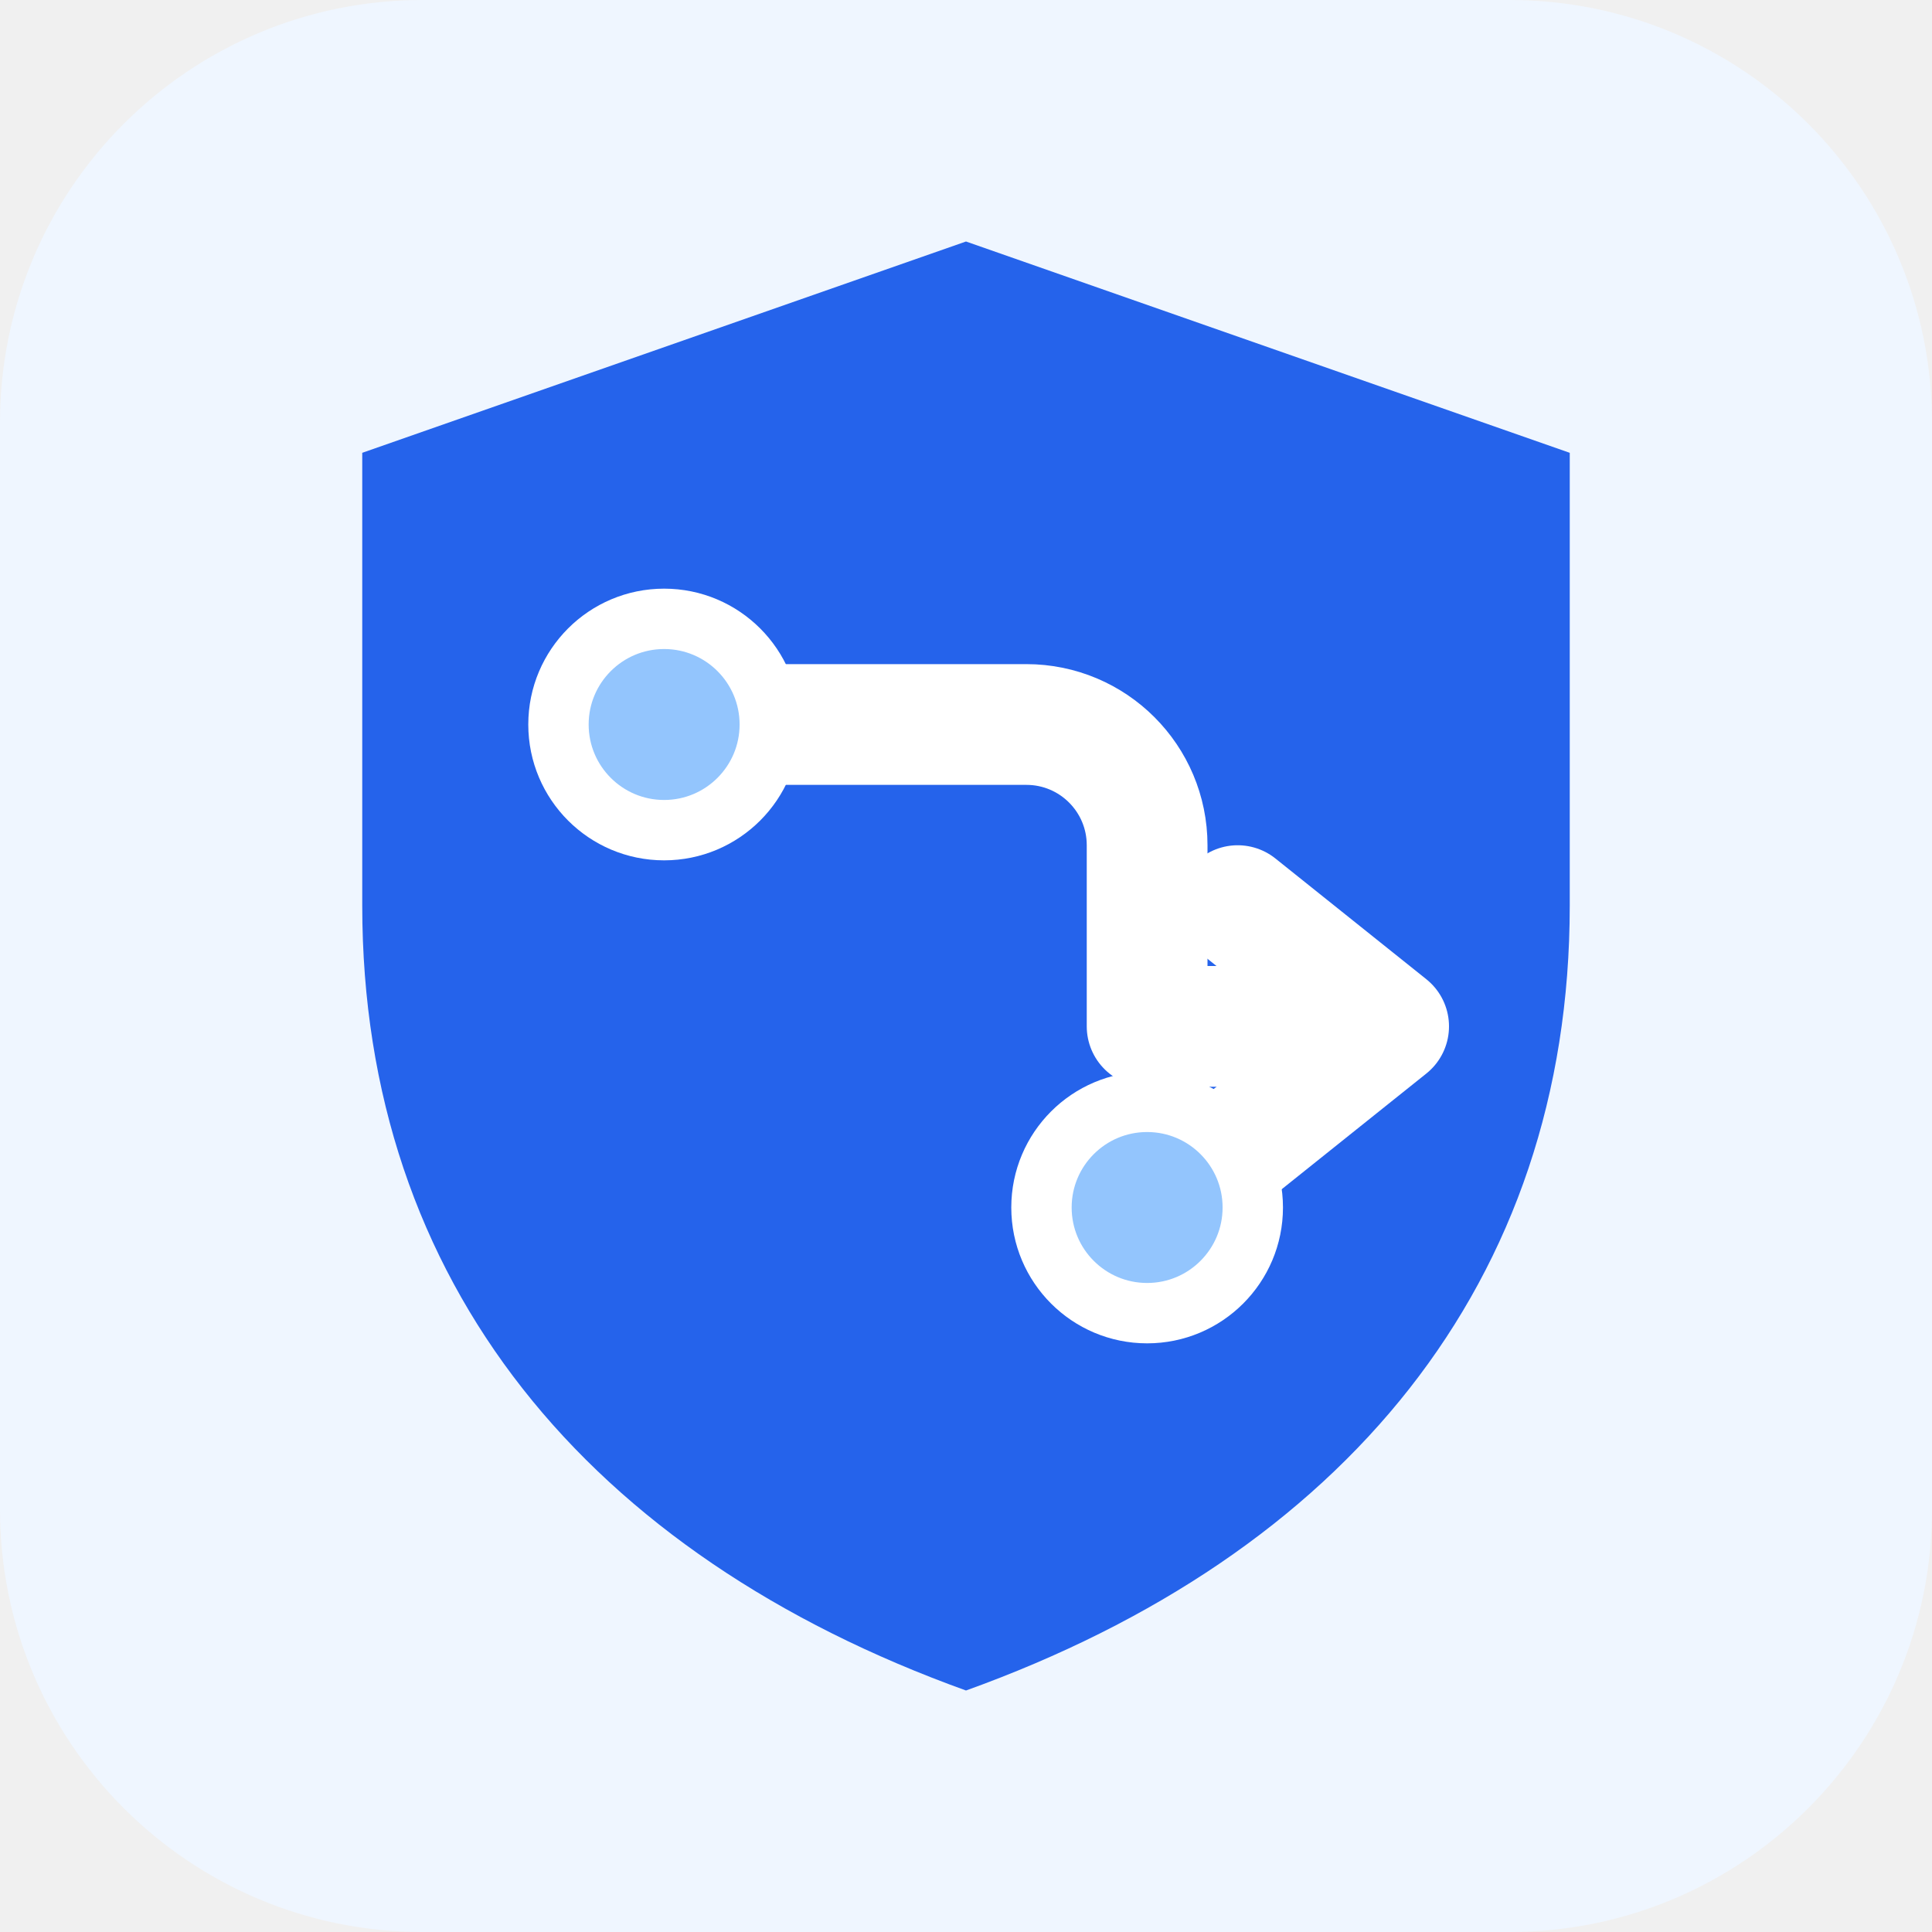
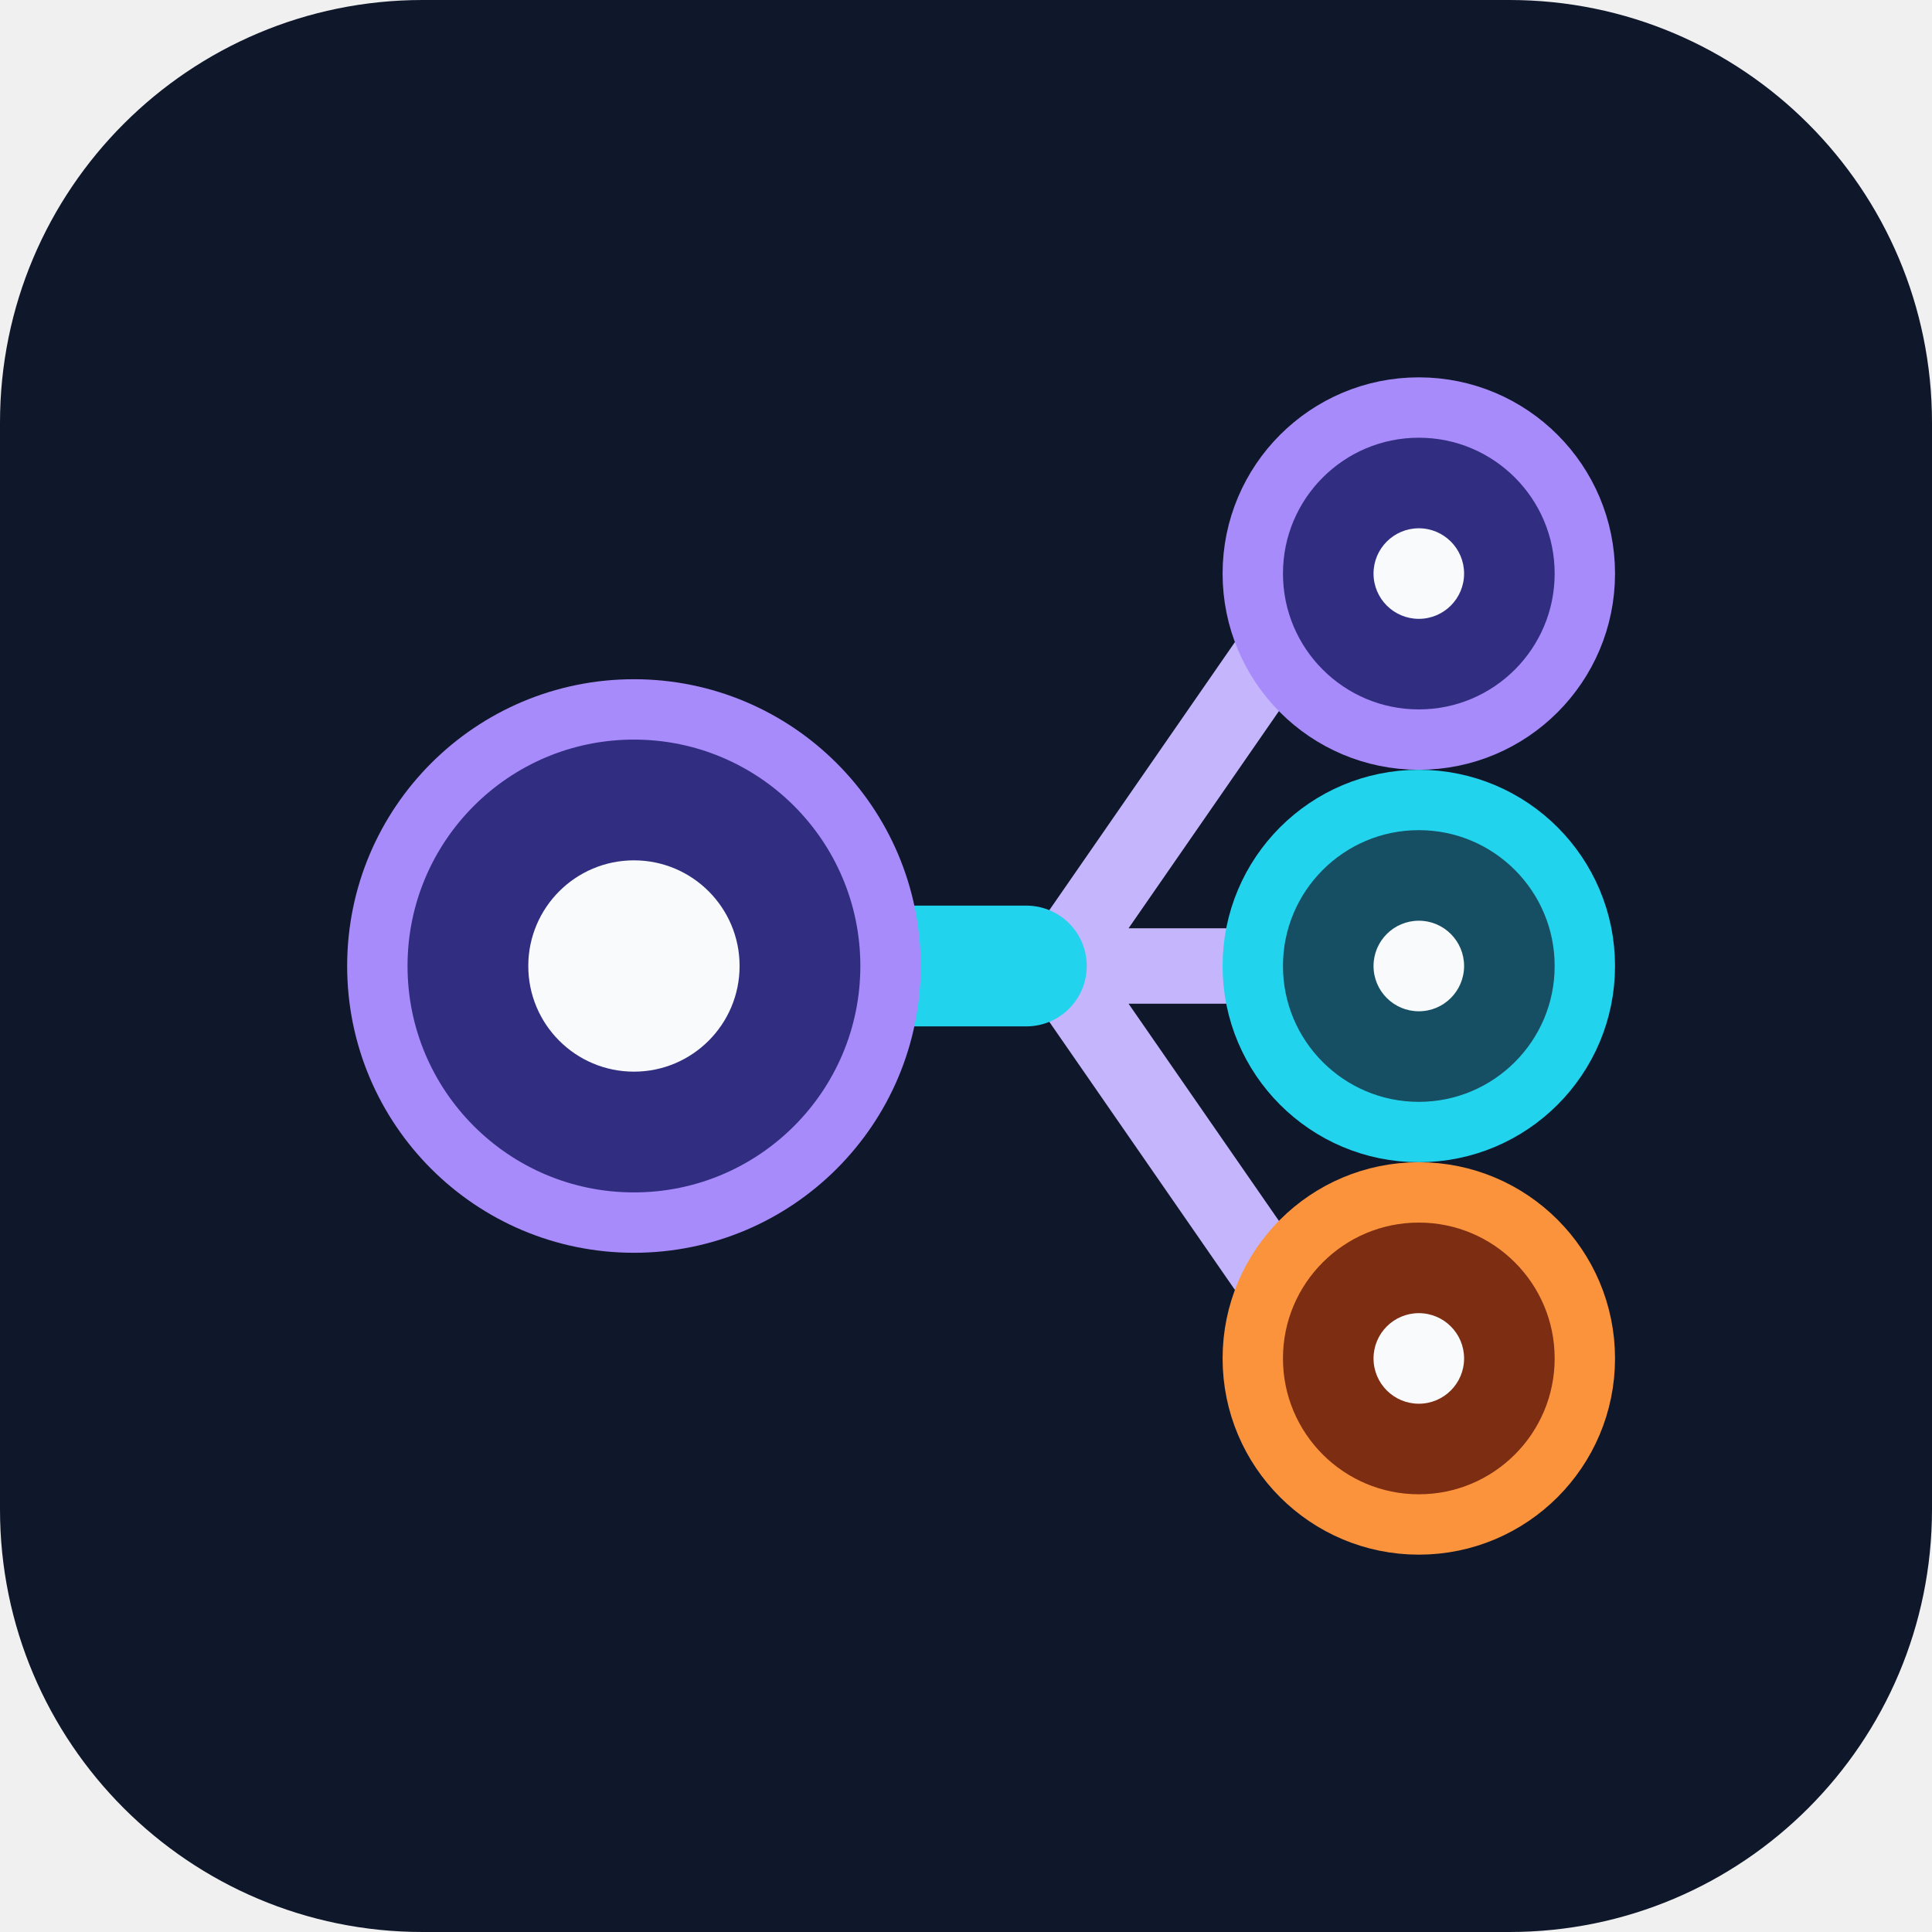
<svg xmlns="http://www.w3.org/2000/svg" viewBox="0 0 128 128" role="img" aria-labelledby="title desc">
-   <rect width="128" height="128" rx="28" fill="#eff6ff" />
-   <path d="M64 16 104 30v30c0 25-15 43-40 52C39 103 24 85 24 60V30Z" fill="#2563eb" />
-   <path d="M48 48h20a8 8 0 0 1 8 8v12h12" fill="none" stroke="#fff" stroke-linecap="round" stroke-linejoin="round" stroke-width="8" />
-   <path d="m82 60 10 8-10 8" fill="none" stroke="#fff" stroke-linecap="round" stroke-linejoin="round" stroke-width="8" />
-   <circle cx="44" cy="48" r="7" fill="#93c5fd" stroke="#fff" stroke-width="4" />
-   <circle cx="76" cy="80" r="7" fill="#93c5fd" stroke="#fff" stroke-width="4" />
+   <rect width="128" height="128" rx="28" fill="#0f172a" />
+   <path d="M48 64h22M70 64l18-26M70 64l18 0M70 64l18 26" fill="none" stroke="#c4b5fd" stroke-linecap="round" stroke-width="5" />
+   <path d="M58 64h10" stroke="#22d3ee" stroke-linecap="round" stroke-width="8" />
+   <circle cx="42" cy="64" r="17" fill="#312e81" stroke="#a78bfa" stroke-width="4" />
+   <circle cx="42" cy="64" r="7" fill="#f8fafc" />
+   <circle cx="94" cy="38" r="11" fill="#312e81" stroke="#a78bfa" stroke-width="4" />
+   <circle cx="94" cy="64" r="11" fill="#164e63" stroke="#22d3ee" stroke-width="4" />
+   <circle cx="94" cy="90" r="11" fill="#7c2d12" stroke="#fb923c" stroke-width="4" />
+   <circle cx="94" cy="38" r="3" fill="#f8fafc" />
+   <circle cx="94" cy="64" r="3" fill="#f8fafc" />
+   <circle cx="94" cy="90" r="3" fill="#f8fafc" />
</svg>
